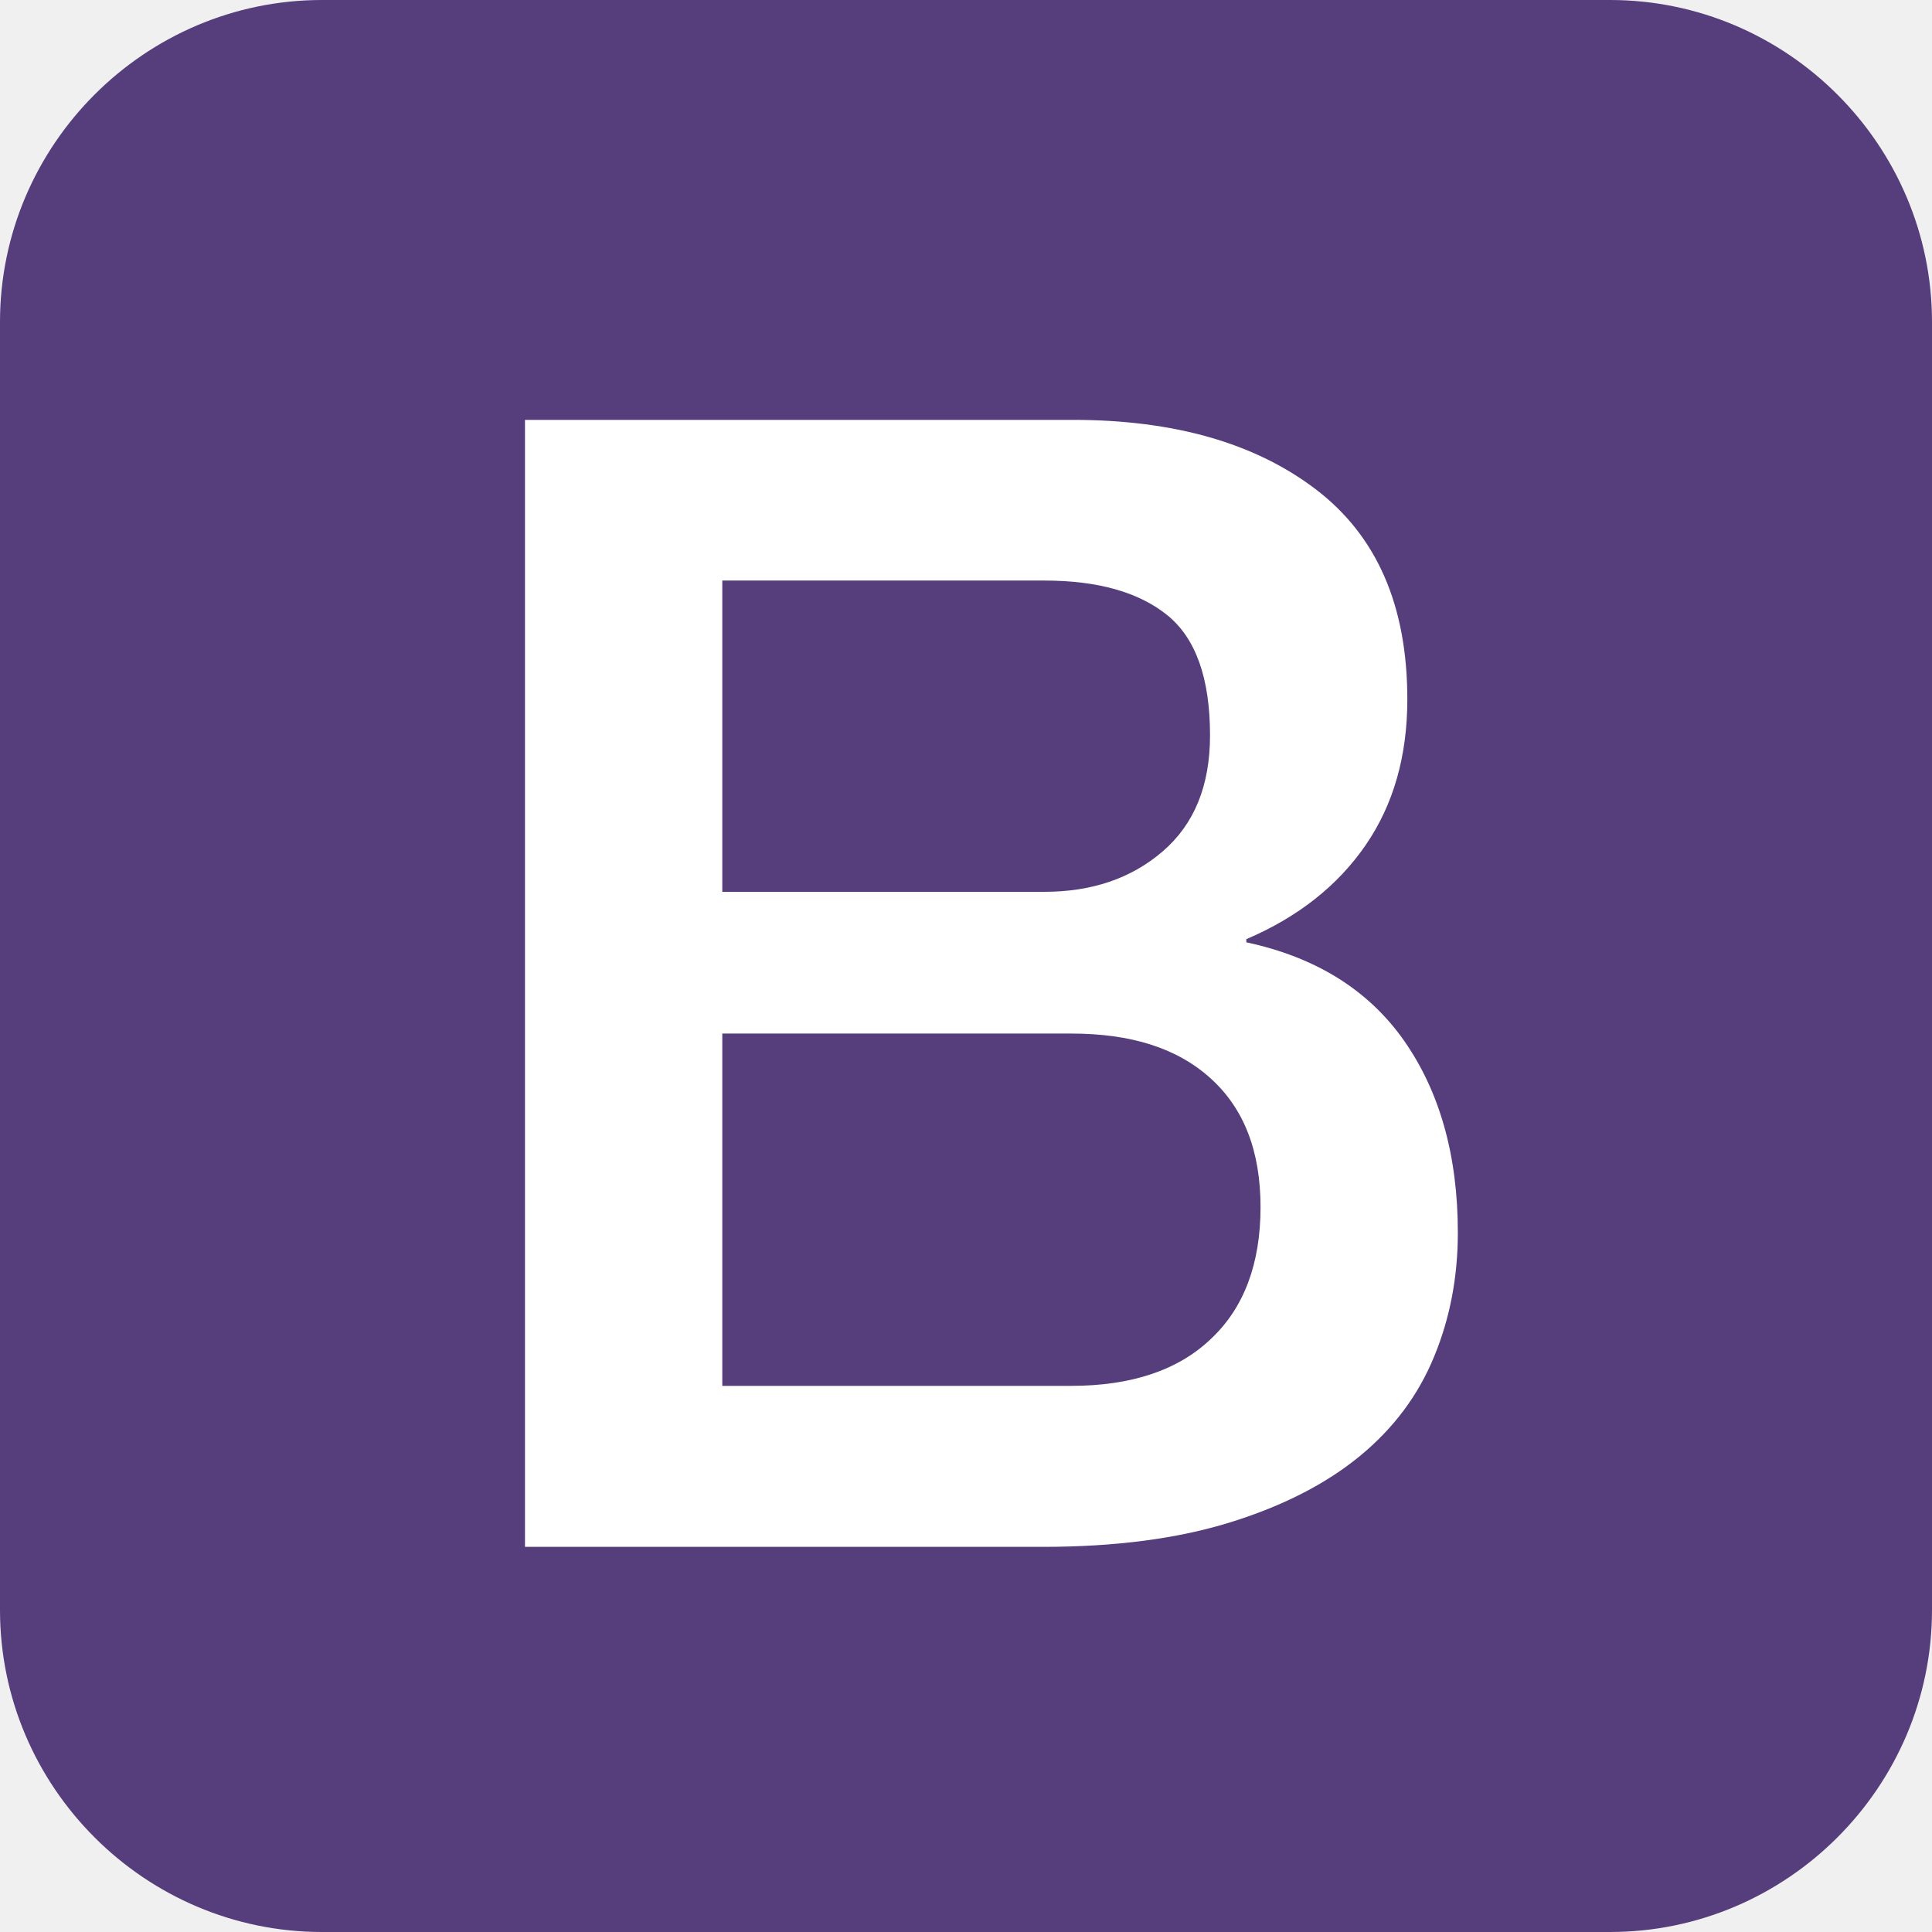
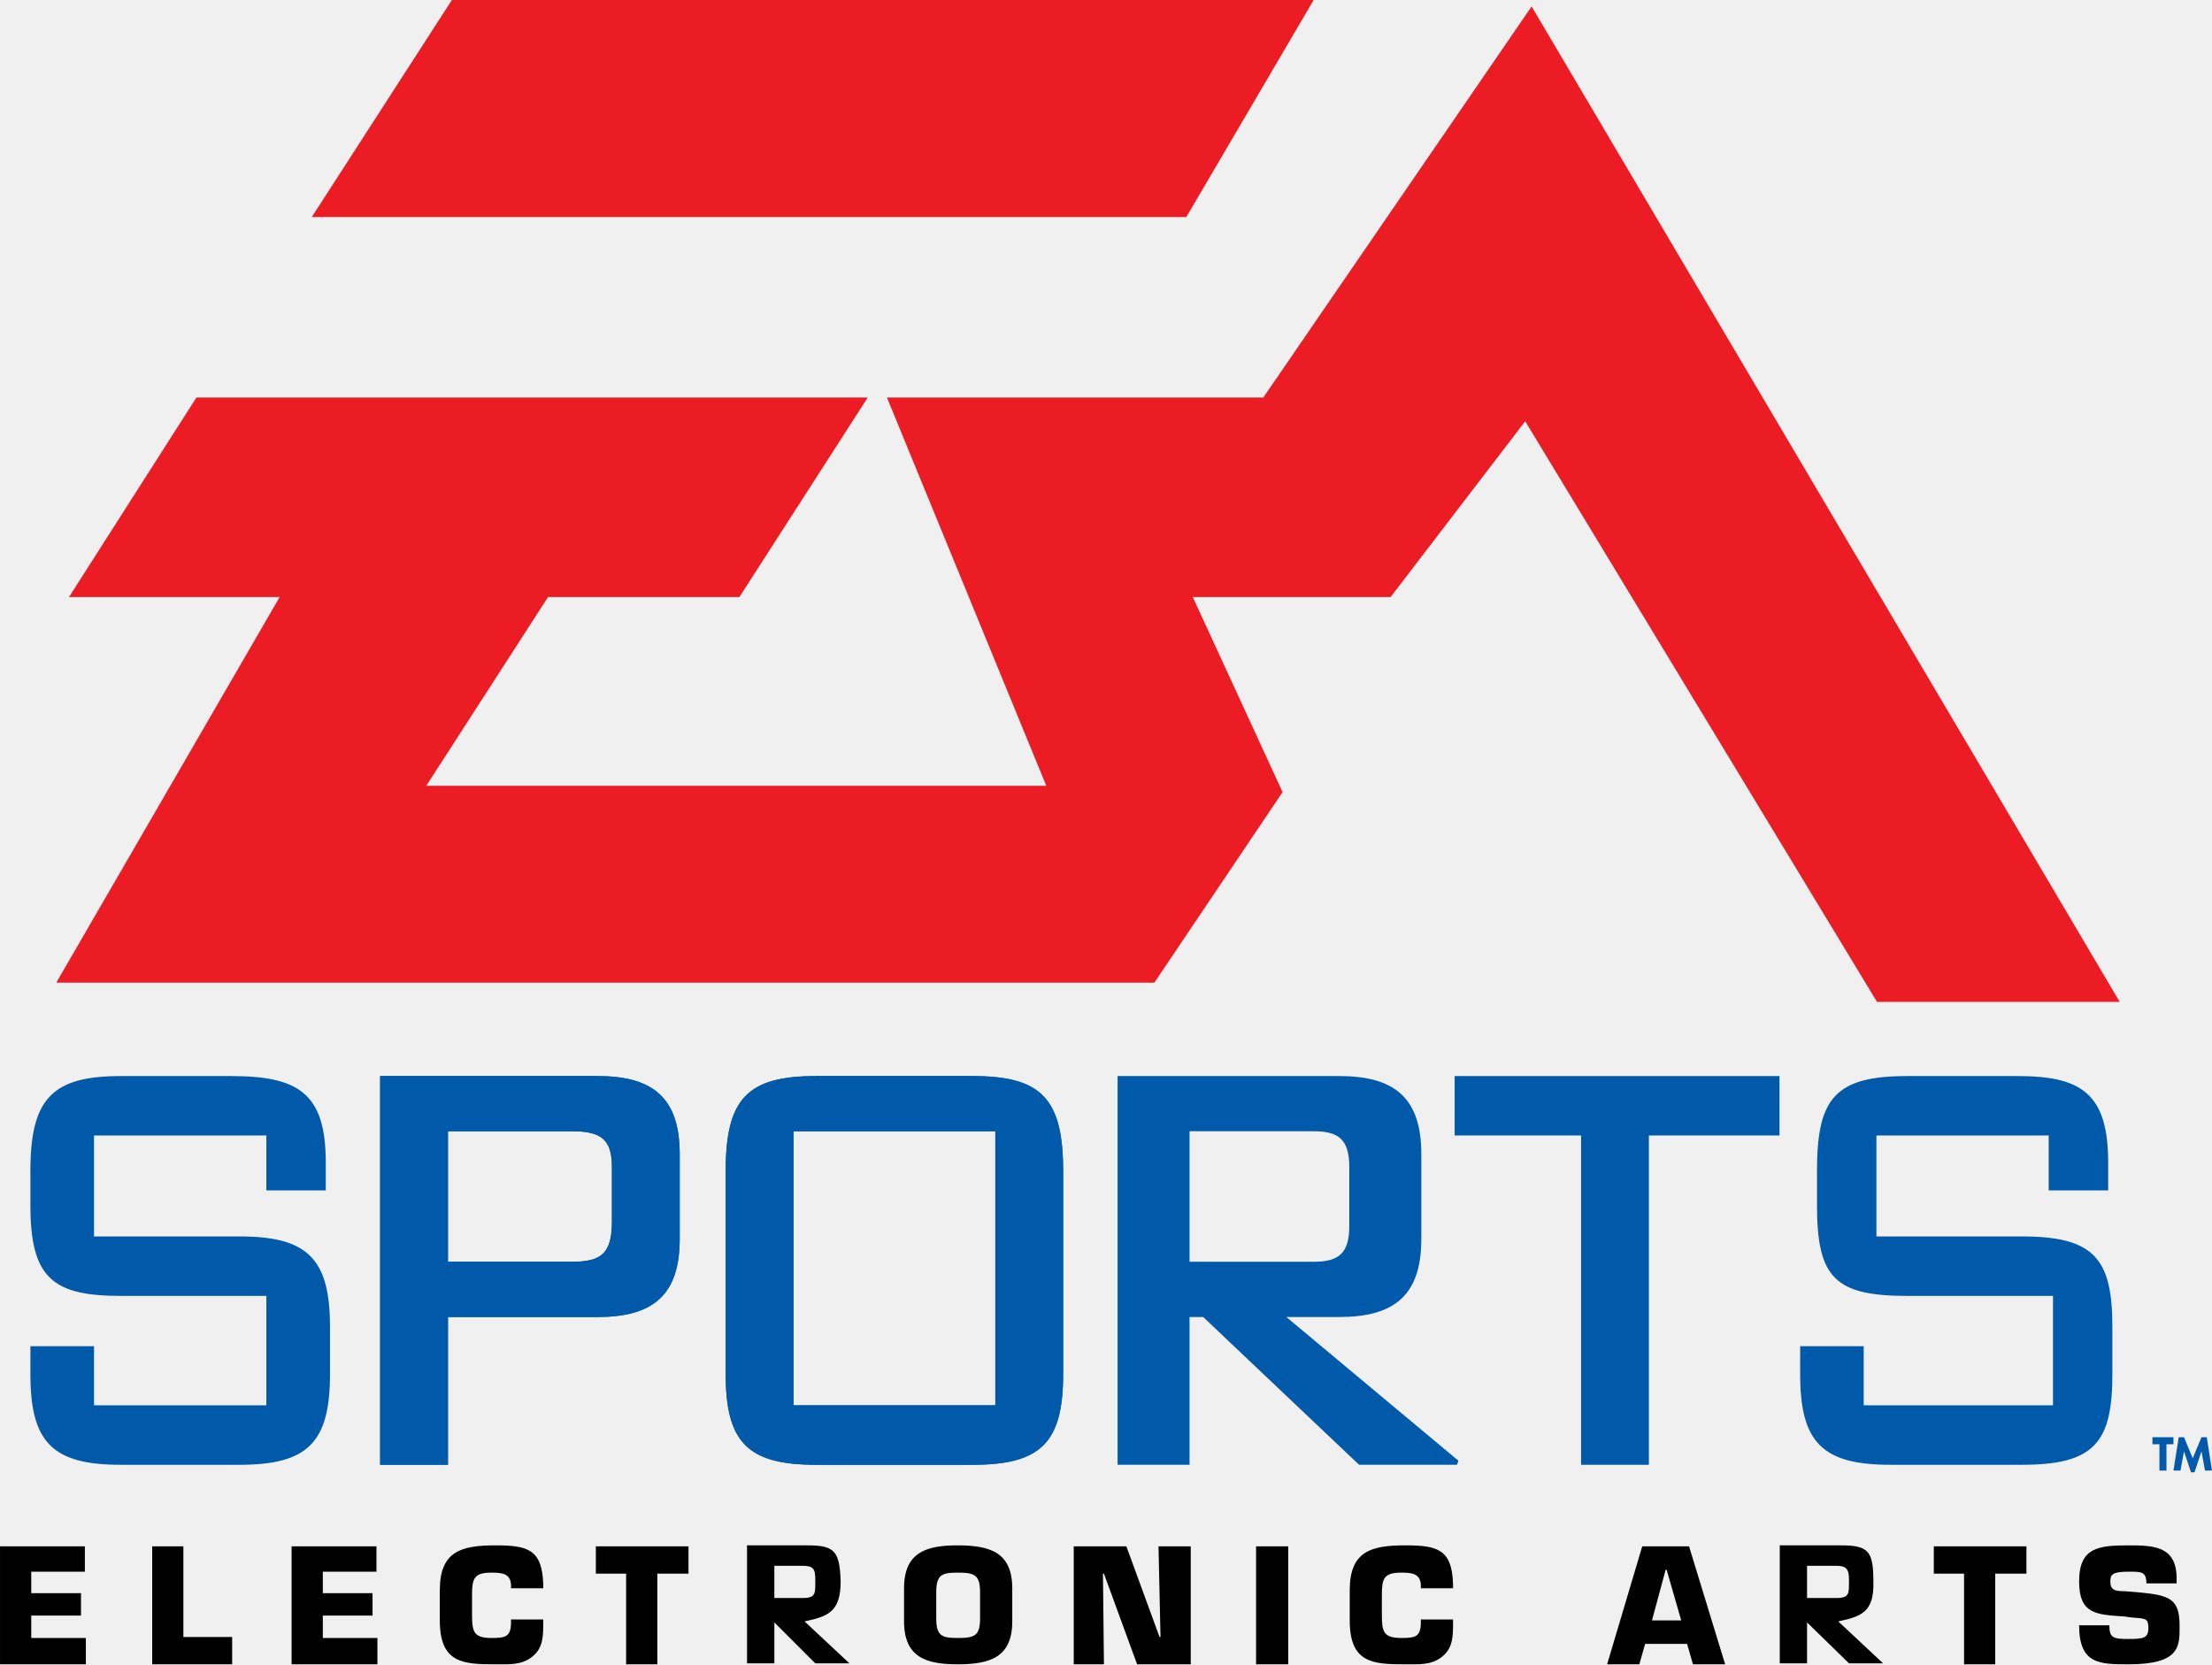
- <svg xmlns="http://www.w3.org/2000/svg" viewBox="0 0 612 612">
-   <path fill="#563D7C" d="M612 510c0 56.1-45.9 102-102 102H102C45.9 612 0 566.1 0 510V102C0 45.9 45.9 0 102 0h408c56.1 0 102 45.9 102 102v408z" />
-   <path fill="#FFF" d="M166.3 133h173.5c32 0 57.7 7.3 77 22s29 36.8 29 66.5c0 18-4.4 33.4-13.2 46.2-8.8 12.8-21.4 22.8-37.8 29.8v1c22 4.7 38.7 15.1 50 31.2 11.3 16.2 17 36.4 17 60.8 0 14-2.5 27.1-7.5 39.2-5 12.2-12.8 22.7-23.5 31.5s-24.3 15.8-41 21-36.5 7.8-59.5 7.8h-164V133zm62.5 149.5h102c15 0 27.5-4.2 37.5-12.8s15-20.8 15-36.8c0-18-4.5-30.7-13.5-38s-22-11-39-11h-102v98.6zm0 156.5h110.5c19 0 33.8-4.9 44.2-14.8 10.5-9.8 15.8-23.8 15.8-41.8 0-17.7-5.2-31.2-15.8-40.8s-25.2-14.2-44.2-14.2H228.8V439z" />
+ <svg xmlns="http://www.w3.org/2000/svg" width="450" height="338.625" viewBox="0 0 450 338.625" id="svg2" version="1.1">
+   <defs id="defs4" />
+   <g id="layer1" transform="translate(0,-713.7372)">
+     <path d="m 434.676,1037.675 c 6.935,0.6 8.73,1.393 8.73,6.943 0,3.969 0.201,7.736 -10.32,7.736 -5.949,0 -10.119,0 -10.119,-7.929 l 6.15,0 c 0,2.576 0.797,2.777 3.969,2.777 2.974,0 3.965,-0.202 3.965,-2.182 0,-1.98 -0.399,-1.98 -3.373,-2.182 l -1.389,-0.201 c -5.756,-0.403 -9.322,-0.403 -9.322,-7.136 0,-6.947 3.965,-7.346 10.119,-7.346 5.156,0 9.716,0.197 9.716,6.742 l 0,0.99 -6.15,0 c 0,-2.379 -0.99,-2.379 -3.566,-2.379 -3.381,0 -3.767,0.6 -3.767,1.992 0,1.783 0.994,1.976 2.773,1.976 l 2.584,0.197 z m -28.775,14.679 -6.343,0 0,-18.443 -6.15,0 0,-5.559 18.841,0 0,5.559 -6.347,0 0,18.443 z m -66.852,-19.24 -0.197,0 -2.781,10.312 5.949,0 -2.97,-10.312 z m -4.367,15.082 -1.183,4.158 -6.553,0 7.144,-24.001 9.523,0 7.342,24.001 -6.549,0 -1.191,-4.158 -8.533,0 z m -39.079,-4.967 0,0.6 c 0,2.781 0,5.156 -2.186,6.943 -2.186,1.791 -4.766,1.582 -7.535,1.582 -6.545,0 -11.298,-0.193 -11.298,-8.928 l 0,-6.142 c 0,-7.937 4.351,-9.129 11.298,-9.129 6.541,0 9.523,0.789 9.72,7.937 l 0,0.793 -6.553,0 0,-0.793 c -0.193,-2.182 -1.779,-2.387 -3.956,-2.387 -3.574,0 -3.973,1.191 -3.973,4.569 l 0,3.767 c 0,3.574 0.201,4.959 3.973,4.959 2.773,0 3.956,-0.201 3.956,-3.172 l 0,-0.6 6.553,0 z m -33.524,9.125 -6.548,0 0,-24.001 6.548,0 0,24.001 z m -37.497,0 -6.146,0 0,-24.001 10.706,0 6.75,18.447 0.197,0 -0.407,-18.447 6.557,0 0,24.001 -10.912,0 -6.746,-18.443 -0.201,0 0.201,18.443 z m -25.201,-9.314 0,-5.366 c 0,-3.566 -1.187,-3.969 -4.56,-3.969 -3.172,0 -4.355,0.403 -4.355,3.969 l 0,5.366 c 0,3.57 1.183,3.96 4.355,3.96 3.373,0 4.56,-0.39 4.56,-3.96 z m -15.468,0.588 0,-6.742 c 0,-7.338 4.56,-8.73 10.908,-8.73 6.549,0 11.109,1.393 11.109,8.73 l 0,6.742 c 0,7.342 -4.56,8.726 -11.109,8.726 -6.347,0 -10.908,-1.385 -10.908,-8.726 z m -50.192,8.726 -6.347,0 0,-18.443 -6.158,0 0,-5.559 18.849,0 0,5.559 -6.343,0 0,18.443 z m -23.208,-9.125 0,0.6 c 0,2.781 0,5.156 -2.186,6.943 -2.186,1.791 -4.762,1.582 -7.535,1.582 -6.553,0 -11.319,-0.193 -11.319,-8.928 l 0,-6.142 c 0,-7.937 4.371,-9.129 11.319,-9.129 6.541,0 9.511,0.789 9.72,7.937 l 0,0.793 -6.553,0 0,-0.793 c -0.193,-2.182 -1.787,-2.387 -3.965,-2.387 -3.566,0 -3.965,1.191 -3.965,4.569 l 0,3.767 c 0,3.574 0.193,4.959 3.965,4.959 2.773,0 3.965,-0.201 3.965,-3.172 l 0,-0.6 6.553,0 z m -44.839,-5.353 10.115,0 0,4.56 -10.115,0 0,4.564 11.105,0 0,5.353 -17.457,0 0,-24.001 17.263,0 0,5.156 -10.912,0 0,4.367 z m -28.368,8.923 9.922,0 0,5.555 -16.269,0 0,-24.001 6.347,0 0,18.447 z m -30.948,-8.923 10.119,0 0,4.56 -10.119,0 0,4.564 11.109,0 0,5.353 -17.465,0 0,-24.001 17.263,0 0,5.156 -10.908,0 0,4.367 z m 367.208,0.994 c 2.785,0 2.584,-0.994 2.584,-3.772 0,-2.177 -0.6,-2.781 -2.584,-2.781 l -5.949,0 0,6.553 5.949,0 z m -11.499,-10.715 12.498,0 c 5.559,0 6.545,1.192 6.545,7.346 0.201,6.348 -2.584,7.136 -7.14,8.127 l 9.121,8.533 -6.939,0 -8.533,-8.332 0,8.332 -5.55,0 0,-24.005 z m -198.793,10.715 c 2.785,0 2.584,-0.994 2.584,-3.772 0,-2.177 -0.399,-2.781 -2.584,-2.781 l -5.744,0 0,6.553 5.744,0 z m -11.302,-10.715 12.301,0 c 5.559,0 6.545,1.192 6.746,7.346 0,6.348 -2.777,7.136 -7.338,8.127 l 9.125,8.533 -6.947,0 -8.328,-8.332 0,8.332 -5.559,0 0,-24.005" style="fill:#000000;fill-opacity:1;fill-rule:nonzero;stroke:none" id="path314" />
+     <path d="m 54.658,944.292 0,11.167 11.146,0 0,-5.156 c 0,-13.743 -5.148,-17.165 -18.862,-17.165 l -22.284,0 c -13.722,0 -18.003,4.281 -18.003,18.882 l 0,6.882 c 0,14.597 4.281,18.032 18.003,18.032 l 29.999,0 0,23.192 -35.998,0 0,-12.021 -12.005,0 0,5.152 c 0,13.747 4.281,18.04 18.003,18.04 l 24.001,0 c 13.71,0 18.007,-4.293 18.007,-18.04 l 0,-9.445 c 0,-13.743 -4.297,-18.044 -18.007,-18.044 l -29.999,0 0,-21.475 35.998,0" style="fill:#005aa9;fill-opacity:1;fill-rule:evenodd;stroke:none" id="path702" />
+     <path d="m 54.658,944.292 0,11.167 11.146,0 0,-5.156 c 0,-13.743 -5.148,-17.165 -18.862,-17.165 l -22.284,0 c -13.722,0 -18.003,4.281 -18.003,18.882 l 0,6.882 c 0,14.597 4.281,18.032 18.003,18.032 l 29.999,0 0,23.192 -35.998,0 0,-12.021 -12.005,0 0,5.152 c 0,13.747 4.281,18.04 18.003,18.04 l 24.001,0 c 13.71,0 18.007,-4.293 18.007,-18.04 l 0,-9.445 c 0,-13.743 -4.297,-18.044 -18.007,-18.044 l -29.999,0 0,-21.475 35.998,0 z" style="fill:none;stroke:#005aa9;stroke-width:0.936;stroke-linecap:butt;stroke-linejoin:miter;stroke-miterlimit:2.613;stroke-dasharray:none;stroke-opacity:1" id="path704" />
+     <path d="m 334.973,944.292 26.569,0 0,-11.154 -65.147,0 0,11.154 25.723,0 0,67.004 12.855,0 0,-67.004" style="fill:#005aa9;fill-opacity:1;fill-rule:evenodd;stroke:none" id="path706" />
+     <path d="m 334.973,944.292 26.569,0 0,-11.154 -65.147,0 0,11.154 25.723,0 0,67.004 12.855,0 0,-67.004 z" style="fill:none;stroke:#005aa9;stroke-width:0.936;stroke-linecap:butt;stroke-linejoin:miter;stroke-miterlimit:2.613;stroke-dasharray:none;stroke-opacity:1" id="path708" />
+     <path d="m 417.248,944.292 0,11.167 11.162,0 0,-5.156 c 0,-13.743 -5.14,-17.165 -18.011,-17.165 l -22.288,0 c -14.568,0 -17.999,4.281 -17.999,18.882 l 0,6.882 c 0,14.597 3.43,18.032 17.999,18.032 l 30.008,0 0,23.192 -39.445,0 0,-12.021 -11.988,0 0,5.152 c 0,13.747 4.289,18.04 17.995,18.04 l 26.589,0 c 14.556,0 17.995,-4.293 17.995,-18.04 l 0,-9.445 c 0,-13.743 -3.439,-18.044 -17.995,-18.044 l -30.008,0 0,-21.475 35.985,0" style="fill:#005aa9;fill-opacity:1;fill-rule:evenodd;stroke:none" id="path710" />
+     <path d="m 417.248,944.292 0,11.167 11.162,0 0,-5.156 c 0,-13.743 -5.14,-17.165 -18.011,-17.165 l -22.288,0 c -14.568,0 -17.999,4.281 -17.999,18.882 l 0,6.882 c 0,14.597 3.431,18.032 17.999,18.032 l 30.008,0 0,23.192 -39.445,0 0,-12.021 -11.988,0 0,5.152 c 0,13.747 4.289,18.04 17.995,18.04 l 26.589,0 c 14.556,0 17.995,-4.293 17.995,-18.04 l 0,-9.445 c 0,-13.743 -3.439,-18.044 -17.995,-18.044 l -30.008,0 0,-21.475 35.985,0 z" style="fill:none;stroke:#005aa9;stroke-width:0.936;stroke-linecap:butt;stroke-linejoin:miter;stroke-miterlimit:2.613;stroke-dasharray:none;stroke-opacity:1" id="path712" />
+     <path d="m 116.387,943.433 c 5.994,0 8.57,1.717 8.57,7.732 l 0,11.171 c 0,6.869 -2.576,8.587 -8.57,8.587 l -25.723,0 0,-27.489 25.723,0 z m -38.582,67.862 12.859,0 0,-30.065 30.858,0 c 11.142,0 16.286,-4.297 16.286,-15.464 l 0,-17.181 c 0,-11.167 -5.144,-15.448 -16.286,-15.448 l -43.717,0 0,78.158" style="fill:#005aa9;fill-opacity:1;fill-rule:evenodd;stroke:none" id="path714" />
+     <path d="m 116.387,943.433 c 5.994,0 8.57,1.717 8.57,7.732 l 0,11.171 c 0,6.869 -2.576,8.587 -8.57,8.587 l -25.723,0 0,-27.489 25.723,0 z m -38.582,67.862 12.859,0 0,-30.065 30.858,0 c 11.142,0 16.286,-4.297 16.286,-15.464 l 0,-17.181 c 0,-11.167 -5.144,-15.448 -16.286,-15.448 l -43.717,0 0,78.158 z" style="fill:none;stroke:#005aa9;stroke-width:0.936;stroke-linecap:butt;stroke-linejoin:miter;stroke-miterlimit:4;stroke-dasharray:none;stroke-opacity:1" id="path716" />
+     <path d="m 116.387,943.433 c 5.994,0 8.57,1.717 8.57,7.732 l 0,11.171 c 0,6.869 -2.576,8.587 -8.57,8.587 l -25.723,0 0,-27.489 25.723,0 z m -38.582,67.862 12.859,0 0,-30.065 30.858,0 c 11.142,0 16.286,-4.297 16.286,-15.464 l 0,-17.181 c 0,-11.167 -5.144,-15.448 -16.286,-15.448 l -43.717,0 0,78.158 z" style="fill:none;stroke:#005aa9;stroke-width:0.936;stroke-linecap:butt;stroke-linejoin:miter;stroke-miterlimit:2.613;stroke-dasharray:none;stroke-opacity:1" id="path718" />
+     <path d="m 202.954,1000.125 -42,0 0,-56.692 42,0 0,56.692 z m -42,0 z m -12.855,-48.105 0,41.236 c 0,13.747 4.285,18.04 17.995,18.04 l 31.725,0 c 13.71,0 17.995,-4.293 17.995,-18.04 l 0,-41.236 c 0,-14.601 -4.285,-18.882 -17.995,-18.882 l -31.725,0 c -13.71,0 -17.995,4.281 -17.995,18.882" style="fill:#005aa9;fill-opacity:1;fill-rule:evenodd;stroke:none" id="path720" />
+     <path d="m 202.954,1000.125 -42,0 0,-56.692 42,0 0,56.692 z m -42,0 z m -12.855,-48.105 0,41.236 c 0,13.747 4.285,18.04 17.995,18.04 l 31.725,0 c 13.71,0 17.995,-4.293 17.995,-18.04 l 0,-41.236 c 0,-14.601 -4.285,-18.882 -17.995,-18.882 l -31.725,0 c -13.71,0 -17.995,4.281 -17.995,18.882 z" style="fill:none;stroke:#005aa9;stroke-width:0.936;stroke-linecap:butt;stroke-linejoin:miter;stroke-miterlimit:4;stroke-dasharray:none;stroke-opacity:1" id="path722" />
+     <path d="m 202.954,1000.125 -42,0 0,-56.692 42,0 0,56.692 z m -42,0 z m -12.855,-48.105 0,41.236 c 0,13.747 4.285,18.04 17.995,18.04 l 31.725,0 c 13.71,0 17.995,-4.293 17.995,-18.04 l 0,-41.236 c 0,-14.601 -4.285,-18.882 -17.995,-18.882 l -31.725,0 c -13.71,0 -17.995,4.281 -17.995,18.882 z" style="fill:none;stroke:#005aa9;stroke-width:0.936;stroke-linecap:butt;stroke-linejoin:miter;stroke-miterlimit:2.613;stroke-dasharray:none;stroke-opacity:1" id="path724" />
+     <path d="m 267.255,943.433 c 5.144,0 7.711,1.717 7.711,7.732 l 0,12.025 c 0,6.015 -2.568,7.732 -7.711,7.732 l -25.727,0 0,-27.489 25.727,0 z m -39.428,67.862 13.701,0 0,-30.065 3.43,0 31.717,30.065 19.72,0 -35.998,-30.065 12.001,0 c 11.13,0 16.282,-4.297 16.282,-15.464 l 0,-17.181 c 0,-11.167 -5.152,-15.448 -16.282,-15.448 l -44.572,0 0,78.158" style="fill:#005aa9;fill-opacity:1;fill-rule:evenodd;stroke:none" id="path726" />
+     <path d="m 267.255,943.433 c 5.144,0 7.711,1.717 7.711,7.732 l 0,12.025 c 0,6.015 -2.568,7.732 -7.711,7.732 l -25.727,0 0,-27.489 25.727,0 z m -39.428,67.862 13.701,0 0,-30.065 3.431,0 31.717,30.065 19.72,0 -35.998,-30.065 12.001,0 c 11.13,0 16.282,-4.297 16.282,-15.464 l 0,-17.181 c 0,-11.167 -5.152,-15.448 -16.282,-15.448 l -44.572,0 0,78.158 z" style="fill:none;stroke:#005aa9;stroke-width:0.936;stroke-linecap:butt;stroke-linejoin:miter;stroke-miterlimit:2.613;stroke-dasharray:none;stroke-opacity:1" id="path728" />
+     <path d="m 440.736,1012.939 -1.43,0 0,-5.353 -1.426,0 0,-1.434 4.281,0 0,1.434 -1.426,0 0,5.353" style="fill:#005aa9;fill-opacity:1;fill-rule:evenodd;stroke:none" id="path730" />
+     <path d="m 447.864,1009.011 -1.426,4.285 -0.711,0 -1.422,-4.285 -0.719,3.928 -1.426,0 1.072,-6.787 1.072,0 1.775,4.289 1.783,-4.289 1.076,0 1.06,6.787 -1.421,0 -0.715,-3.928" style="fill:#005aa9;fill-opacity:1;fill-rule:evenodd;stroke:none" id="path732" />
+     <path d="m 39.962,794.611 136.571,0 -26.113,40.603 -38.931,0 -24.769,38.397 126.132,0 -32.419,-79 76.572,0 54.58,-79.563 119.64,202.535 -49.37,0 -71.572,-118.141 -27.382,35.772 -40.246,0 18.266,39.687 -26.088,38.771 -223.385,0 45.443,-78.458 -42.855,0 25.928,-40.603 z m 51.967,-80.874 -28.5,44.161 177.91,0 25.907,-44.161 -175.317,0" style="fill:#ec1c24;fill-opacity:1;fill-rule:evenodd;stroke:none" id="path734" />
+   </g>
</svg>
